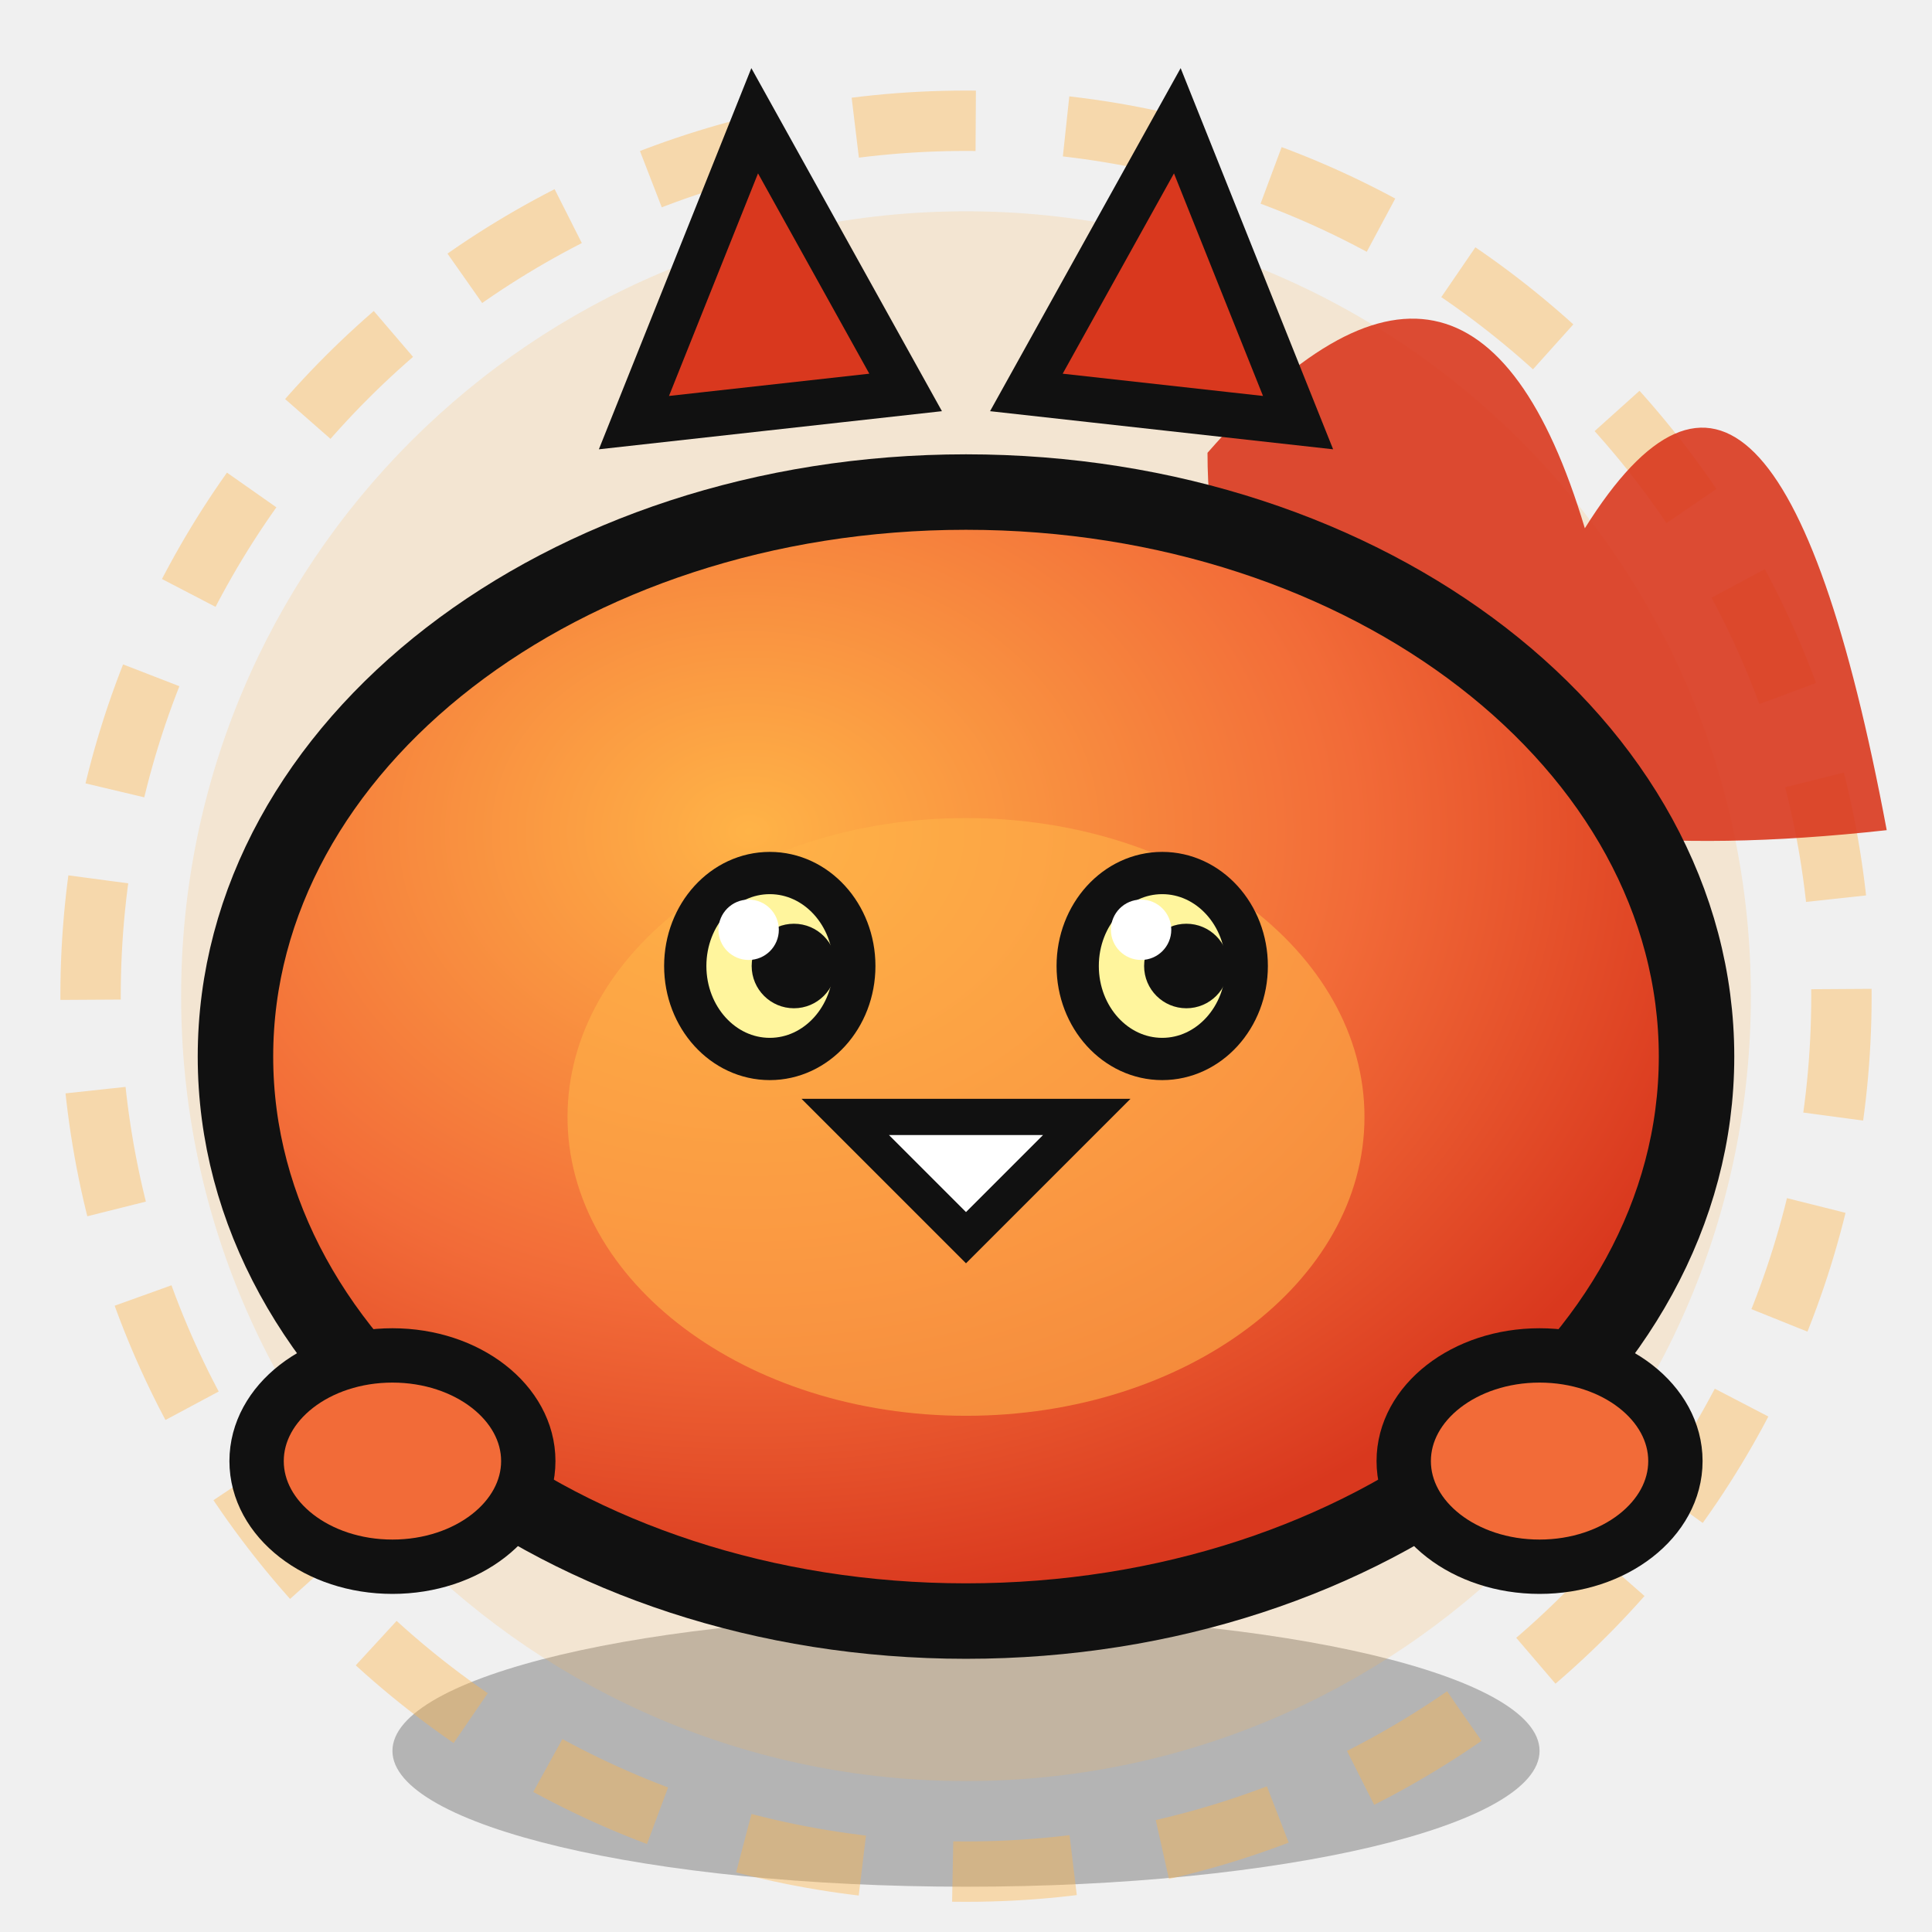
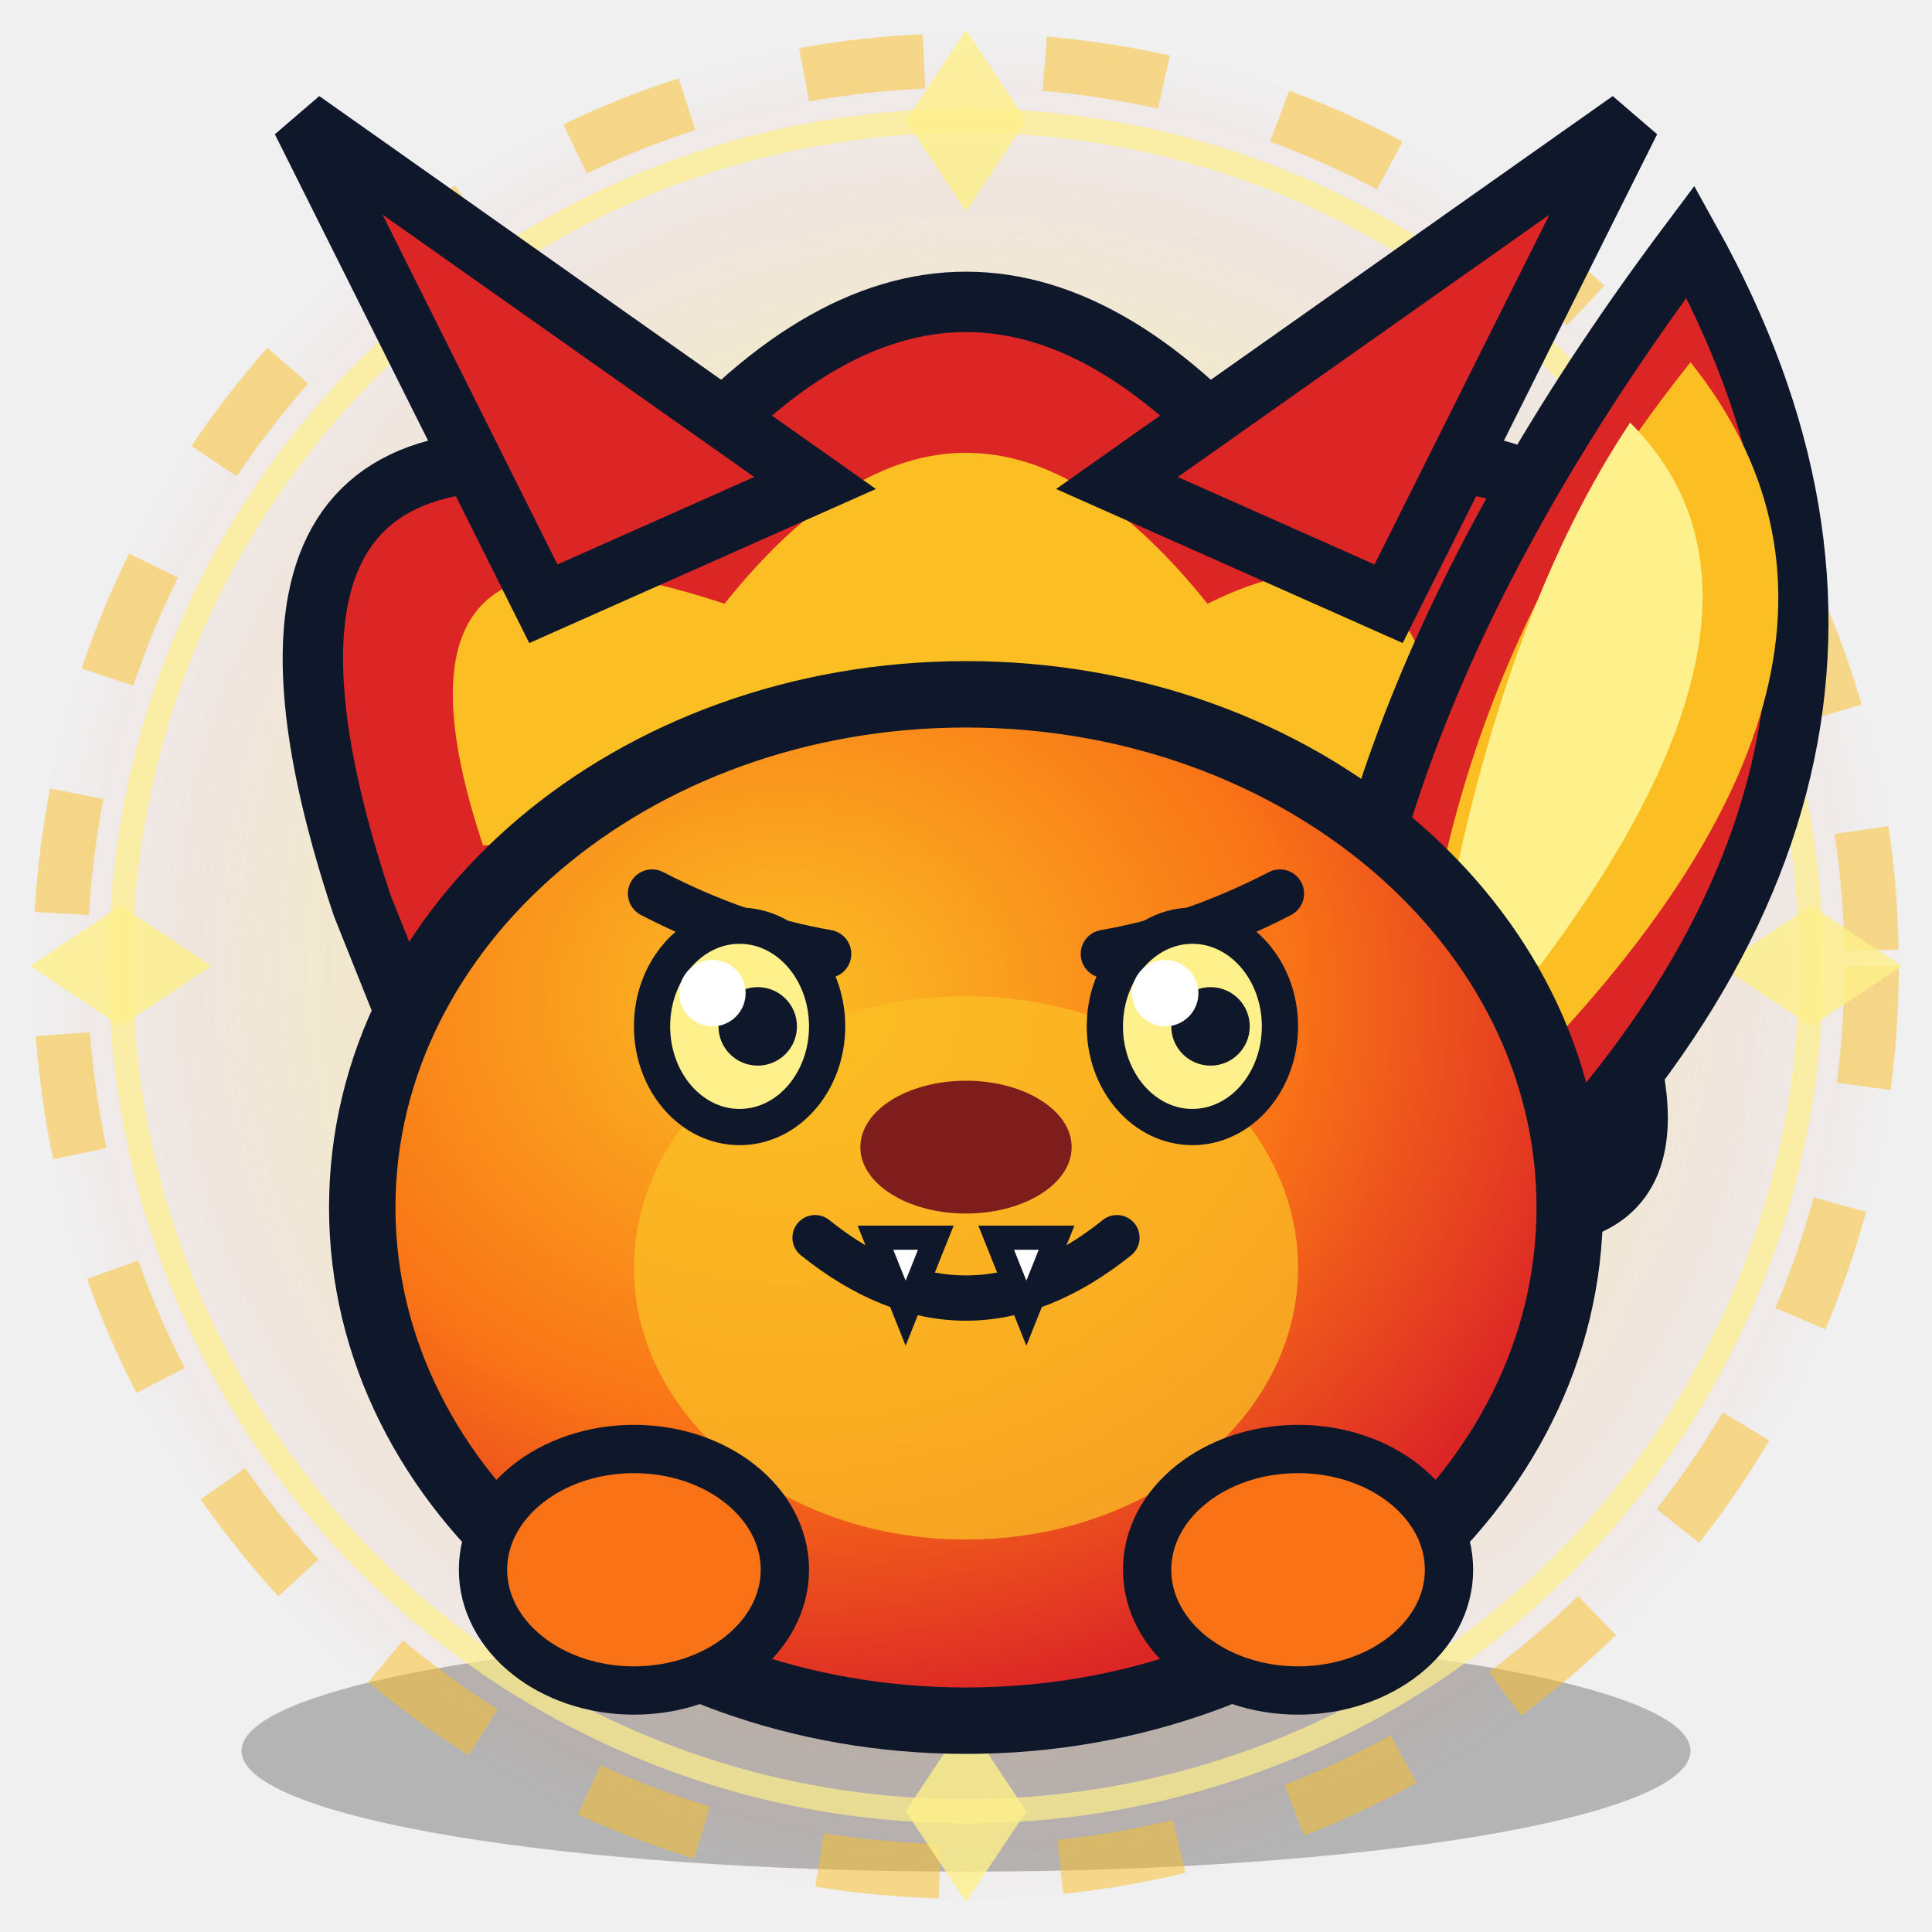
<svg xmlns="http://www.w3.org/2000/svg" viewBox="0 0 64 64" width="64" height="64">
  <defs>
    <radialGradient id="grad" cx="35%" cy="30%" r="70%">
-       <stop offset="0%" stop-color="#FFB347" />
-       <stop offset="60%" stop-color="#F26B38" />
-       <stop offset="100%" stop-color="#D9381E" />
+       <stop offset="0%" stop-color="#FBBF24" />
+       <stop offset="60%" stop-color="#F97316" />
+       <stop offset="100%" stop-color="#DC2626" />
    </radialGradient>
  </defs>
-   <ellipse cx="32" cy="58" rx="19" ry="4.5" fill="#000" opacity="0.25" />
-   <circle cx="32" cy="33" r="29" fill="none" stroke="#FFB347" stroke-width="2" opacity="0.4" stroke-dasharray="4,3" />
-   <circle cx="32" cy="33" r="26" fill="#FFB347" opacity="0.18" />
-   <path d="M 32 8 Q 39 0 42 10 Q 47 2 50 18 Q 32 20 32 8 Z" fill="#D9381E" transform="scale(1.25) translate(0, 4)" opacity="0.9" />
-   <polygon points="21,14 25,4 30,13" fill="#D9381E" stroke="#111" stroke-width="1.5" />
-   <polygon points="34,13 39,4 43,14" fill="#D9381E" stroke="#111" stroke-width="1.5" />
-   <ellipse cx="32" cy="35" rx="24.2" ry="18.7" fill="url(#grad)" stroke="#111" stroke-width="2.5" />
-   <ellipse cx="32" cy="37" rx="13.2" ry="9.9" fill="#FFB347" opacity="0.6" />
-   <ellipse cx="13" cy="48.4" rx="4.5" ry="3.5" fill="#F26B38" stroke="#111" stroke-width="1.8" />
-   <ellipse cx="51" cy="48.4" rx="4.5" ry="3.5" fill="#F26B38" stroke="#111" stroke-width="1.8" />
-   <ellipse cx="25.5" cy="32" rx="2.8" ry="3.08" fill="#FFF59D" stroke="#111" stroke-width="1.4" />
-   <circle cx="26.3" cy="32" r="1.4" fill="#111" />
-   <circle cx="24.8" cy="30.8" r="1" fill="#FFF" />
-   <ellipse cx="38.5" cy="32" rx="2.8" ry="3.08" fill="#FFF59D" stroke="#111" stroke-width="1.4" />
-   <circle cx="39.3" cy="32" r="1.4" fill="#111" />
-   <circle cx="37.8" cy="30.8" r="1" fill="#FFF" />
-   <polygon points="28,37 32,41 36,37" fill="#FFF" stroke="#111" stroke-width="1.2" />
+   <ellipse cx="32" cy="58" rx="24" ry="4" fill="#000000" opacity="0.25" />
+   <defs>
+     <radialGradient id="auraGrad" cx="50%" cy="50%" r="50%">
+       <stop offset="0%" stop-color="#F97316" stop-opacity="0.35" />
+       <stop offset="70%" stop-color="#FBBF24" stop-opacity="0.15" />
+       <stop offset="100%" stop-color="#DC2626" stop-opacity="0" />
+     </radialGradient>
+   </defs>
+   <circle cx="32" cy="32" r="31" fill="url(#auraGrad)" />
+   <circle cx="32" cy="32" r="30" fill="none" stroke="#FBBF24" stroke-width="1.8" opacity="0.5" stroke-dasharray="4,4" />
+   <circle cx="32" cy="32" r="28" fill="none" stroke="#FEF08A" stroke-width="0.8" opacity="0.7" />
+   <polygon points="32,1 34,4 32,7 30,4" fill="#FEF08A" opacity="0.8" />
+   <polygon points="63,32 60,34 57,32 60,30" fill="#FEF08A" opacity="0.8" />
+   <polygon points="32,63 34,60 32,57 30,60" fill="#FEF08A" opacity="0.8" />
+   <polygon points="1,32 4,34 7,32 4,30" fill="#FEF08A" opacity="0.8" />
+   <path d="M 12 30 Q 6 12 22 16 Q 32 4 42 16 Q 58 12 52 30 Q 58 42 48 40 Q 32 46 16 40 Z" fill="#DC2626" stroke="#0F172A" stroke-width="2" />
+   <path d="M 16 28 Q 12 16 24 20 Q 32 10 40 20 Q 48 16 48 28 Z" fill="#FBBF24" />
+   <path d="M 48 42 Q 66 26 56 8 Q 44 24 44 38 Z" fill="#DC2626" stroke="#0F172A" stroke-width="2" />
+   <path d="M 50 36 Q 64 22 56 12 Q 48 22 47 34 Z" fill="#FBBF24" />
+   <path d="M 51 32 Q 60 20 54 14 Q 50 20 48 30 Z" fill="#FEF08A" />
+   <polygon points="18,20 10,4 27,16" fill="#DC2626" stroke="#0F172A" stroke-width="2" />
+   <polygon points="46,20 54,4 37,16" fill="#DC2626" stroke="#0F172A" stroke-width="2" />
+   <ellipse cx="32" cy="40" rx="20" ry="17" fill="url(#grad)" stroke="#0F172A" stroke-width="2.2" />
+   <ellipse cx="32" cy="42" rx="11" ry="9" fill="#FBBF24" opacity="0.75" />
+   <ellipse cx="21" cy="52" rx="5" ry="4" fill="#F97316" stroke="#0F172A" stroke-width="1.6" />
+   <ellipse cx="43" cy="52" rx="5" ry="4" fill="#F97316" stroke="#0F172A" stroke-width="1.6" />
+   <path d="M 21.6 29.6 Q 24.5 31.1 27.4 31.6" stroke="#0F172A" stroke-width="1.6" fill="none" stroke-linecap="round" />
+   <path d="M 36.6 31.6 Q 39.5 31.1 42.4 29.6" stroke="#0F172A" stroke-width="1.6" fill="none" stroke-linecap="round" />
+   <ellipse cx="24.5" cy="34" rx="2.9" ry="3.335" fill="#FEF08A" stroke="#0F172A" stroke-width="1.2" />
+   <circle cx="25.1" cy="34" r="1.3" fill="#0F172A" />
+   <circle cx="23.6" cy="32.9" r="1.1" fill="#FFFFFF" />
+   <ellipse cx="39.5" cy="34" rx="2.9" ry="3.335" fill="#FEF08A" stroke="#0F172A" stroke-width="1.2" />
+   <circle cx="40.1" cy="34" r="1.3" fill="#0F172A" />
+   <circle cx="38.6" cy="32.9" r="1.1" fill="#FFFFFF" />
+   <ellipse cx="32" cy="38" rx="3.5" ry="2.2" fill="#7F1D1D" />
+   <path d="M 27 41 Q 32 45 37 41" stroke="#0F172A" stroke-width="1.5" fill="none" stroke-linecap="round" />
+   <polygon points="29,41 30,43.5 31,41" fill="#FFFFFF" stroke="#0F172A" stroke-width="0.8" />
+   <polygon points="33,41 34,43.5 35,41" fill="#FFFFFF" stroke="#0F172A" stroke-width="0.8" />
</svg>
